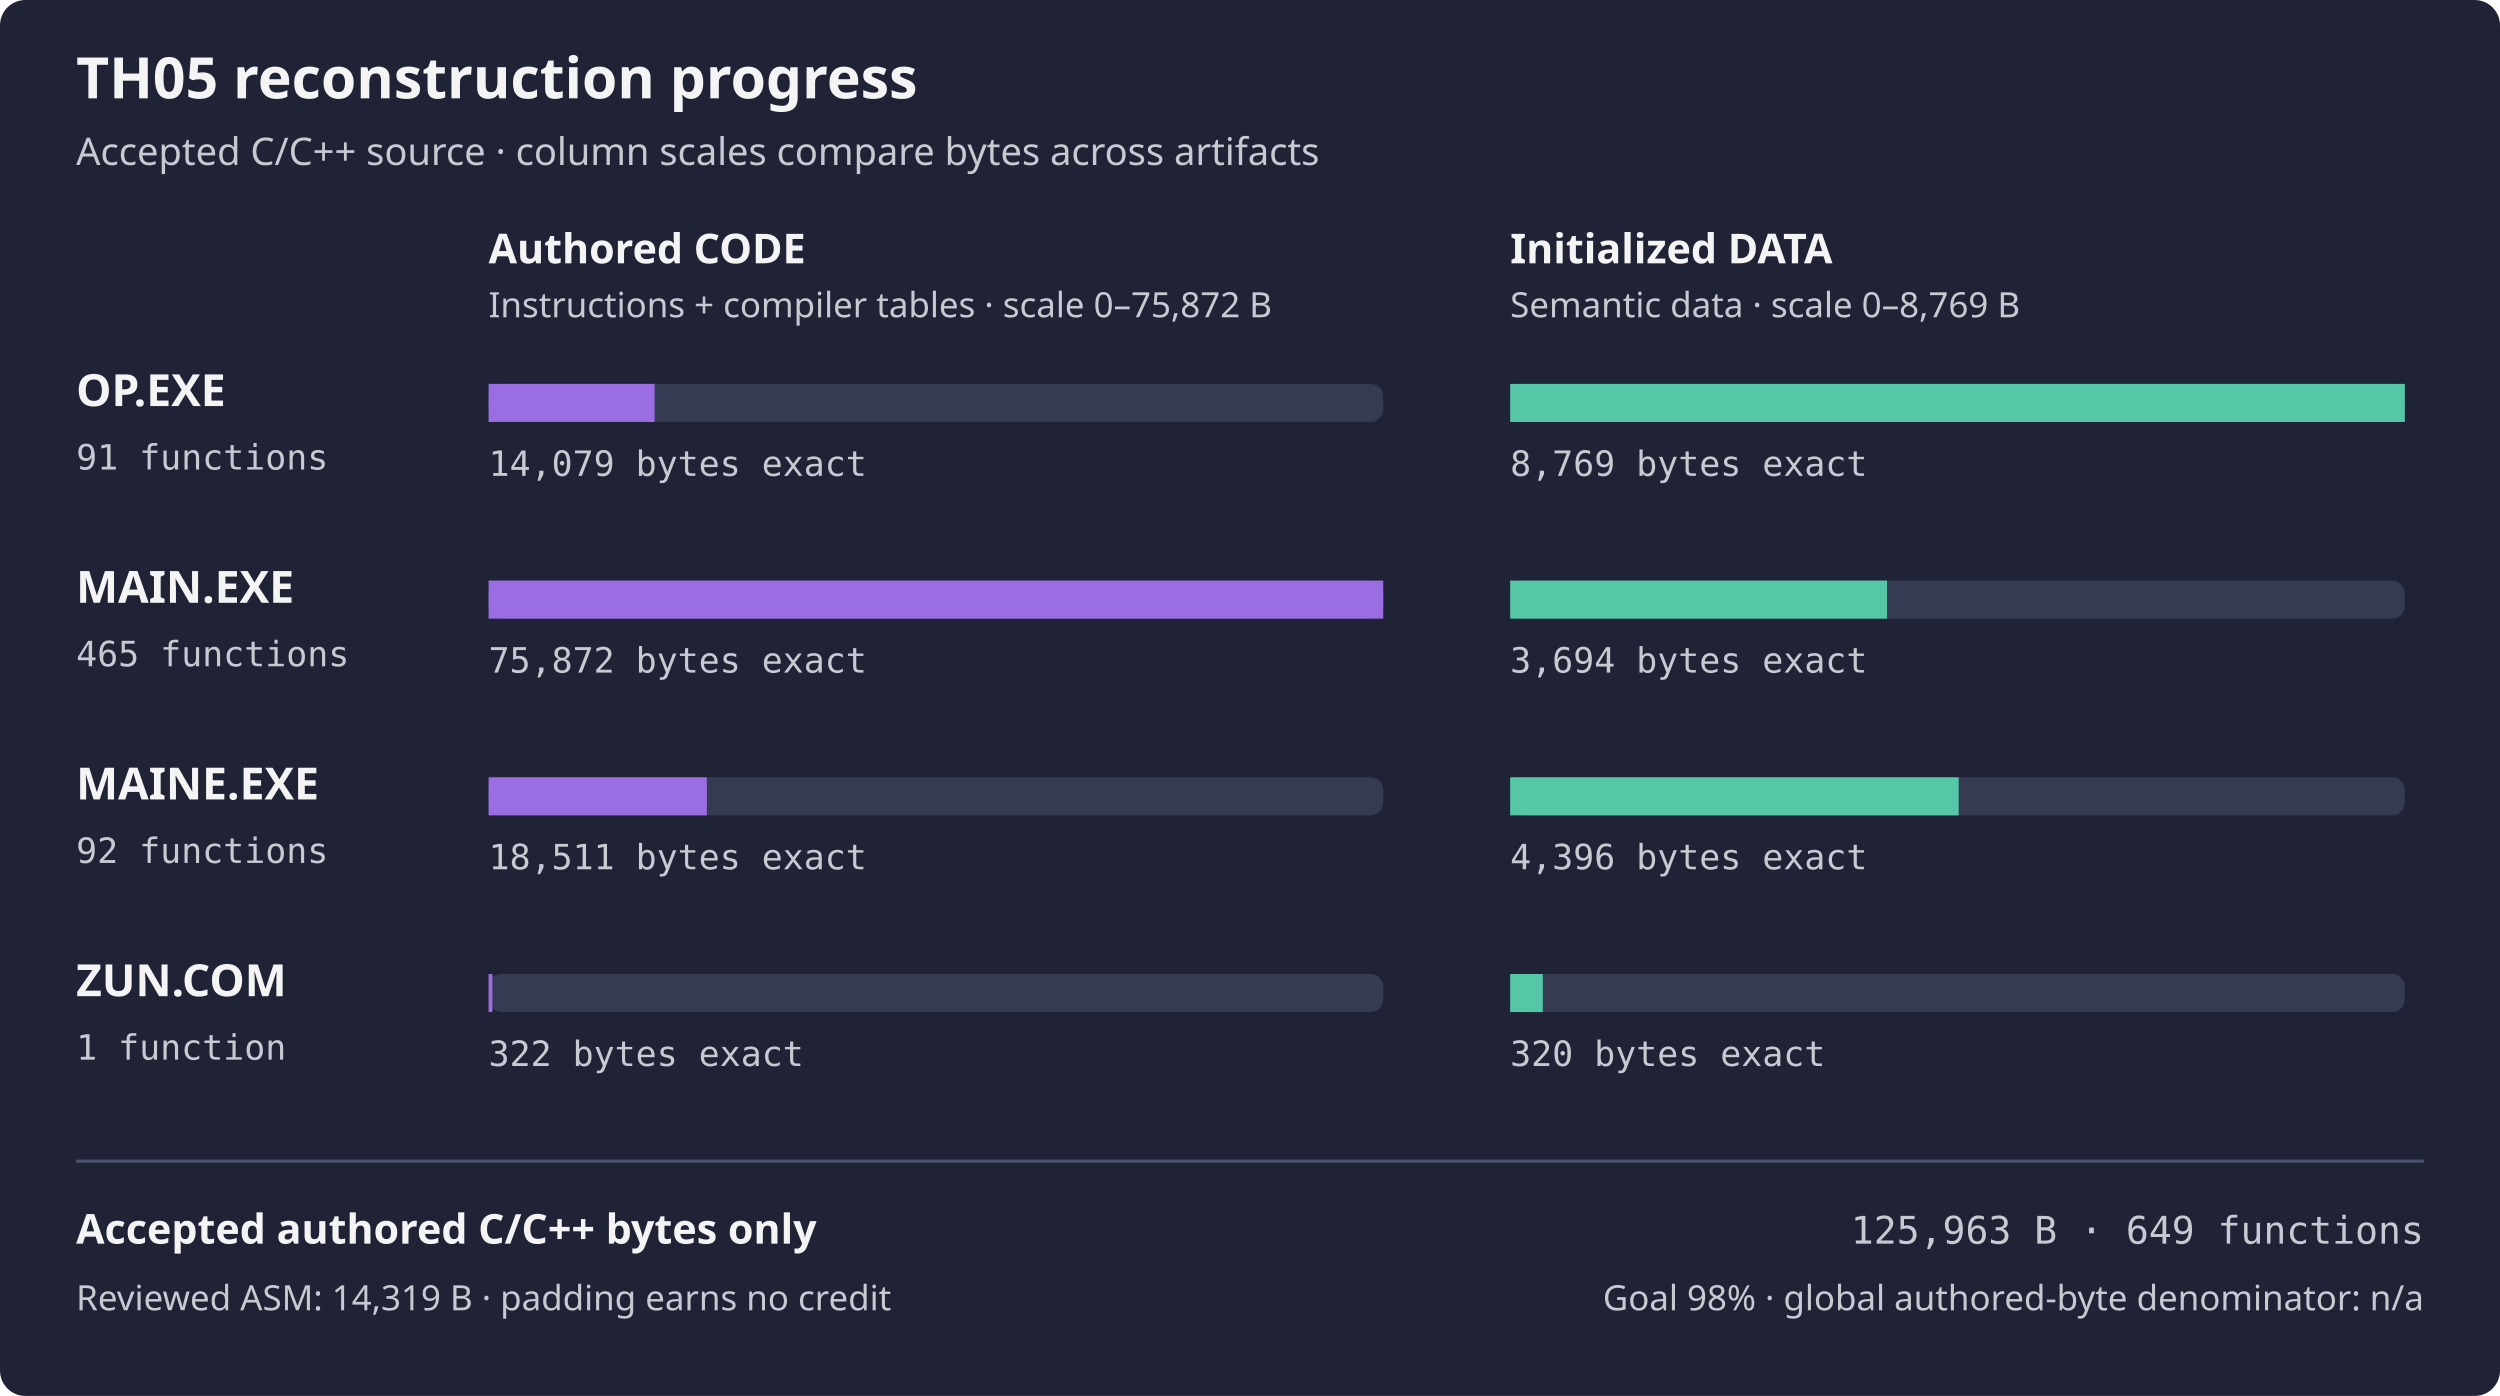
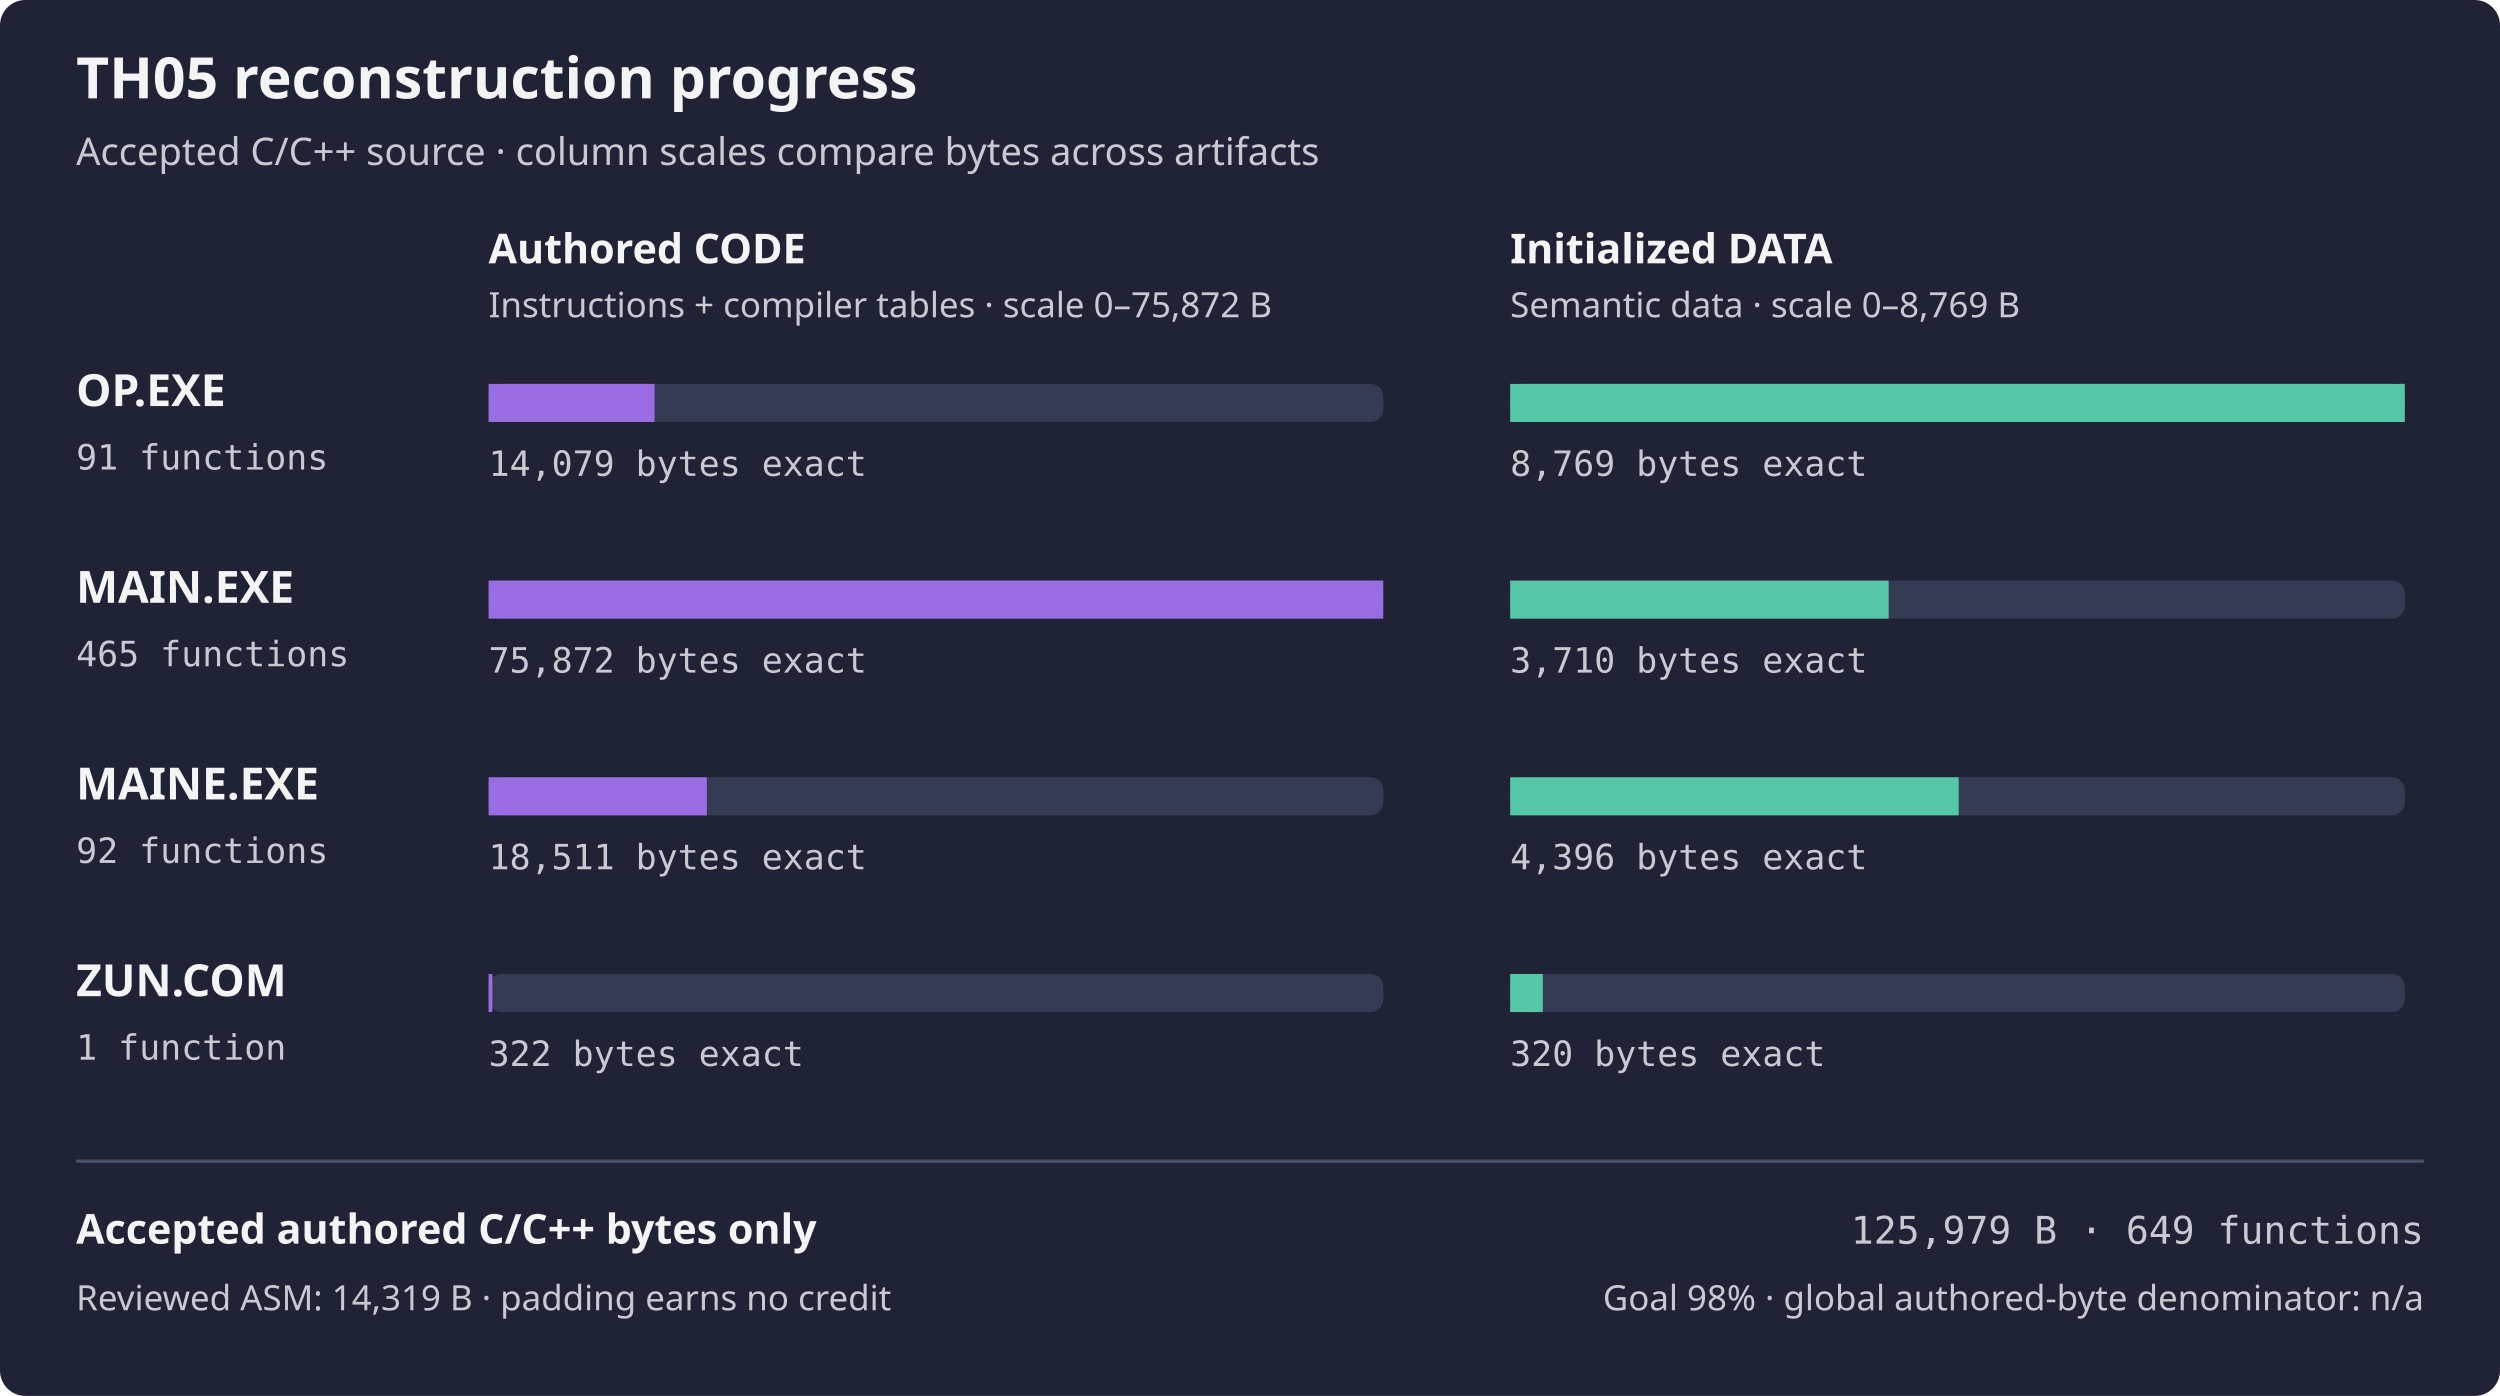
<svg xmlns="http://www.w3.org/2000/svg" width="788" height="440" viewBox="0 0 788 440" role="img" aria-labelledby="title desc">
  <rect width="788" height="440" rx="8" fill="#1f2335" />
  <text x="24" y="31" fill="#f4f4f5" font-family="sans-serif" font-size="18" font-weight="600">TH05 reconstruction progress</text>
  <text x="24" y="52" fill="#c8cad2" font-family="sans-serif" font-size="12">Accepted C/C++ source · column scales compare bytes across artifacts</text>
  <text x="154" y="83" fill="#f4f4f5" font-family="sans-serif" font-size="13" font-weight="600">Authored CODE</text>
  <text x="476" y="83" fill="#f4f4f5" font-family="sans-serif" font-size="13" font-weight="600">Initialized DATA</text>
  <text x="154" y="100" fill="#c8cad2" font-family="sans-serif" font-size="11">Instructions + compiler tables · scale 0–75,872 B</text>
  <text x="476" y="100" fill="#c8cad2" font-family="sans-serif" font-size="11">Semantic data · scale 0–8,769 B</text>
  <text x="24" y="128" fill="#f4f4f5" font-family="sans-serif" font-size="14" font-weight="600">OP.EXE</text>
  <text x="24" y="148" fill="#c8cad2" font-family="monospace" font-size="11">91 functions</text>
  <rect x="154" y="121" width="282" height="12" rx="4" fill="#353b52" />
  <rect x="154" y="121" width="52.33" height="12" fill="#9b6de3" />
  <rect x="476" y="121" width="282" height="12" rx="4" fill="#353b52" />
  <rect x="476" y="121" width="282.00" height="12" fill="#55c7a6" />
  <text x="154" y="150" fill="#c8cad2" font-family="monospace" font-size="11">14,079 bytes exact</text>
  <text x="476" y="150" fill="#c8cad2" font-family="monospace" font-size="11">8,769 bytes exact</text>
  <text x="24" y="190" fill="#f4f4f5" font-family="sans-serif" font-size="14" font-weight="600">MAIN.EXE</text>
  <text x="24" y="210" fill="#c8cad2" font-family="monospace" font-size="11">465 functions</text>
  <rect x="154" y="183" width="282" height="12" rx="4" fill="#353b52" />
  <rect x="154" y="183" width="282.00" height="12" fill="#9b6de3" />
  <rect x="476" y="183" width="282" height="12" rx="4" fill="#353b52" />
-   <rect x="476" y="183" width="118.79" height="12" fill="#55c7a6" />
+   <rect x="476" y="183" width="119.31" height="12" fill="#55c7a6" />
  <text x="154" y="212" fill="#c8cad2" font-family="monospace" font-size="11">75,872 bytes exact</text>
-   <text x="476" y="212" fill="#c8cad2" font-family="monospace" font-size="11">3,694 bytes exact</text>
+   <text x="476" y="212" fill="#c8cad2" font-family="monospace" font-size="11">3,710 bytes exact</text>
  <text x="24" y="252" fill="#f4f4f5" font-family="sans-serif" font-size="14" font-weight="600">MAINE.EXE</text>
  <text x="24" y="272" fill="#c8cad2" font-family="monospace" font-size="11">92 functions</text>
  <rect x="154" y="245" width="282" height="12" rx="4" fill="#353b52" />
  <rect x="154" y="245" width="68.80" height="12" fill="#9b6de3" />
  <rect x="476" y="245" width="282" height="12" rx="4" fill="#353b52" />
  <rect x="476" y="245" width="141.37" height="12" fill="#55c7a6" />
  <text x="154" y="274" fill="#c8cad2" font-family="monospace" font-size="11">18,511 bytes exact</text>
  <text x="476" y="274" fill="#c8cad2" font-family="monospace" font-size="11">4,396 bytes exact</text>
  <text x="24" y="314" fill="#f4f4f5" font-family="sans-serif" font-size="14" font-weight="600">ZUN.COM</text>
  <text x="24" y="334" fill="#c8cad2" font-family="monospace" font-size="11">1 function</text>
  <rect x="154" y="307" width="282" height="12" rx="4" fill="#353b52" />
  <rect x="154" y="307" width="1.20" height="12" fill="#9b6de3" />
  <rect x="476" y="307" width="282" height="12" rx="4" fill="#353b52" />
  <rect x="476" y="307" width="10.29" height="12" fill="#55c7a6" />
  <text x="154" y="336" fill="#c8cad2" font-family="monospace" font-size="11">322 bytes exact</text>
  <text x="476" y="336" fill="#c8cad2" font-family="monospace" font-size="11">320 bytes exact</text>
  <path d="M24 366 H764" stroke="#4b526d" />
  <text x="24" y="392" fill="#f4f4f5" font-family="sans-serif" font-size="13" font-weight="600">Accepted authored C/C++ bytes only</text>
-   <text x="764" y="392" fill="#c8cad2" font-family="monospace" text-anchor="end" font-size="12">125,963 B · 649 functions</text>
+   <text x="764" y="392" fill="#c8cad2" font-family="monospace" text-anchor="end" font-size="12">125,979 B · 649 functions</text>
  <text x="24" y="413" fill="#c8cad2" font-family="sans-serif" font-size="11">Reviewed ASM: 14,319 B · padding earns no credit</text>
  <text x="764" y="413" fill="#c8cad2" font-family="sans-serif" text-anchor="end" font-size="11">Goal 98% · global authored-byte denominator: n/a</text>
</svg>
